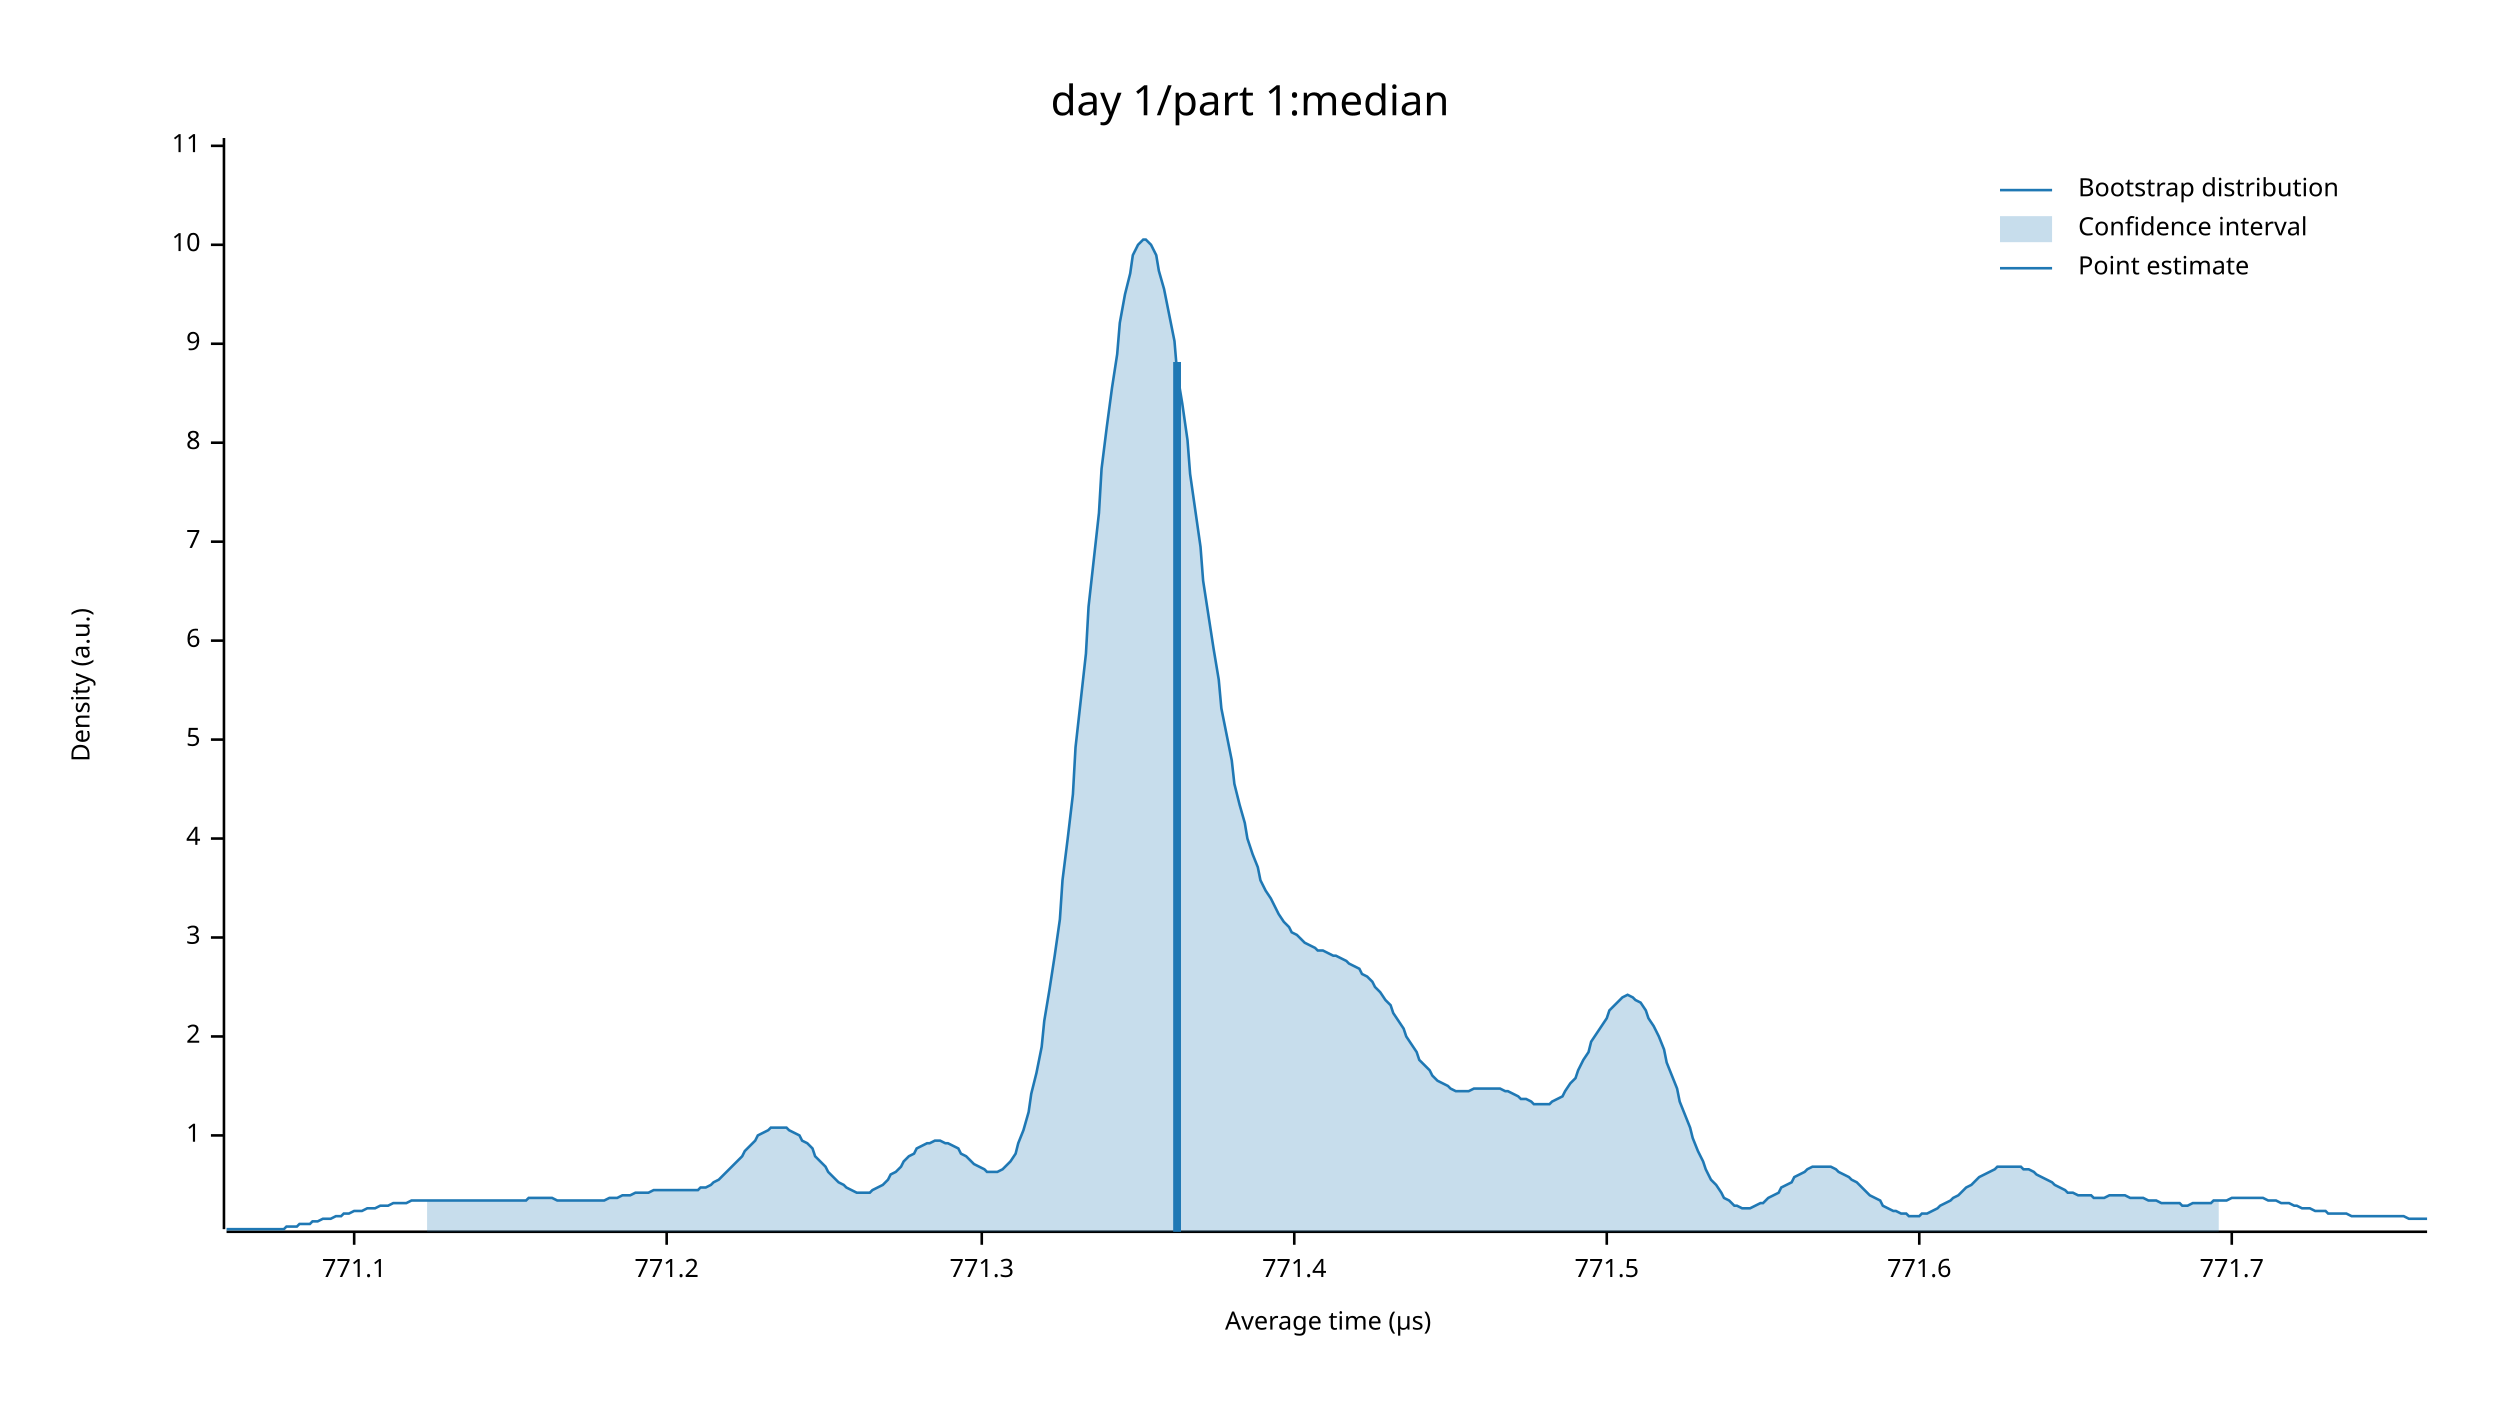
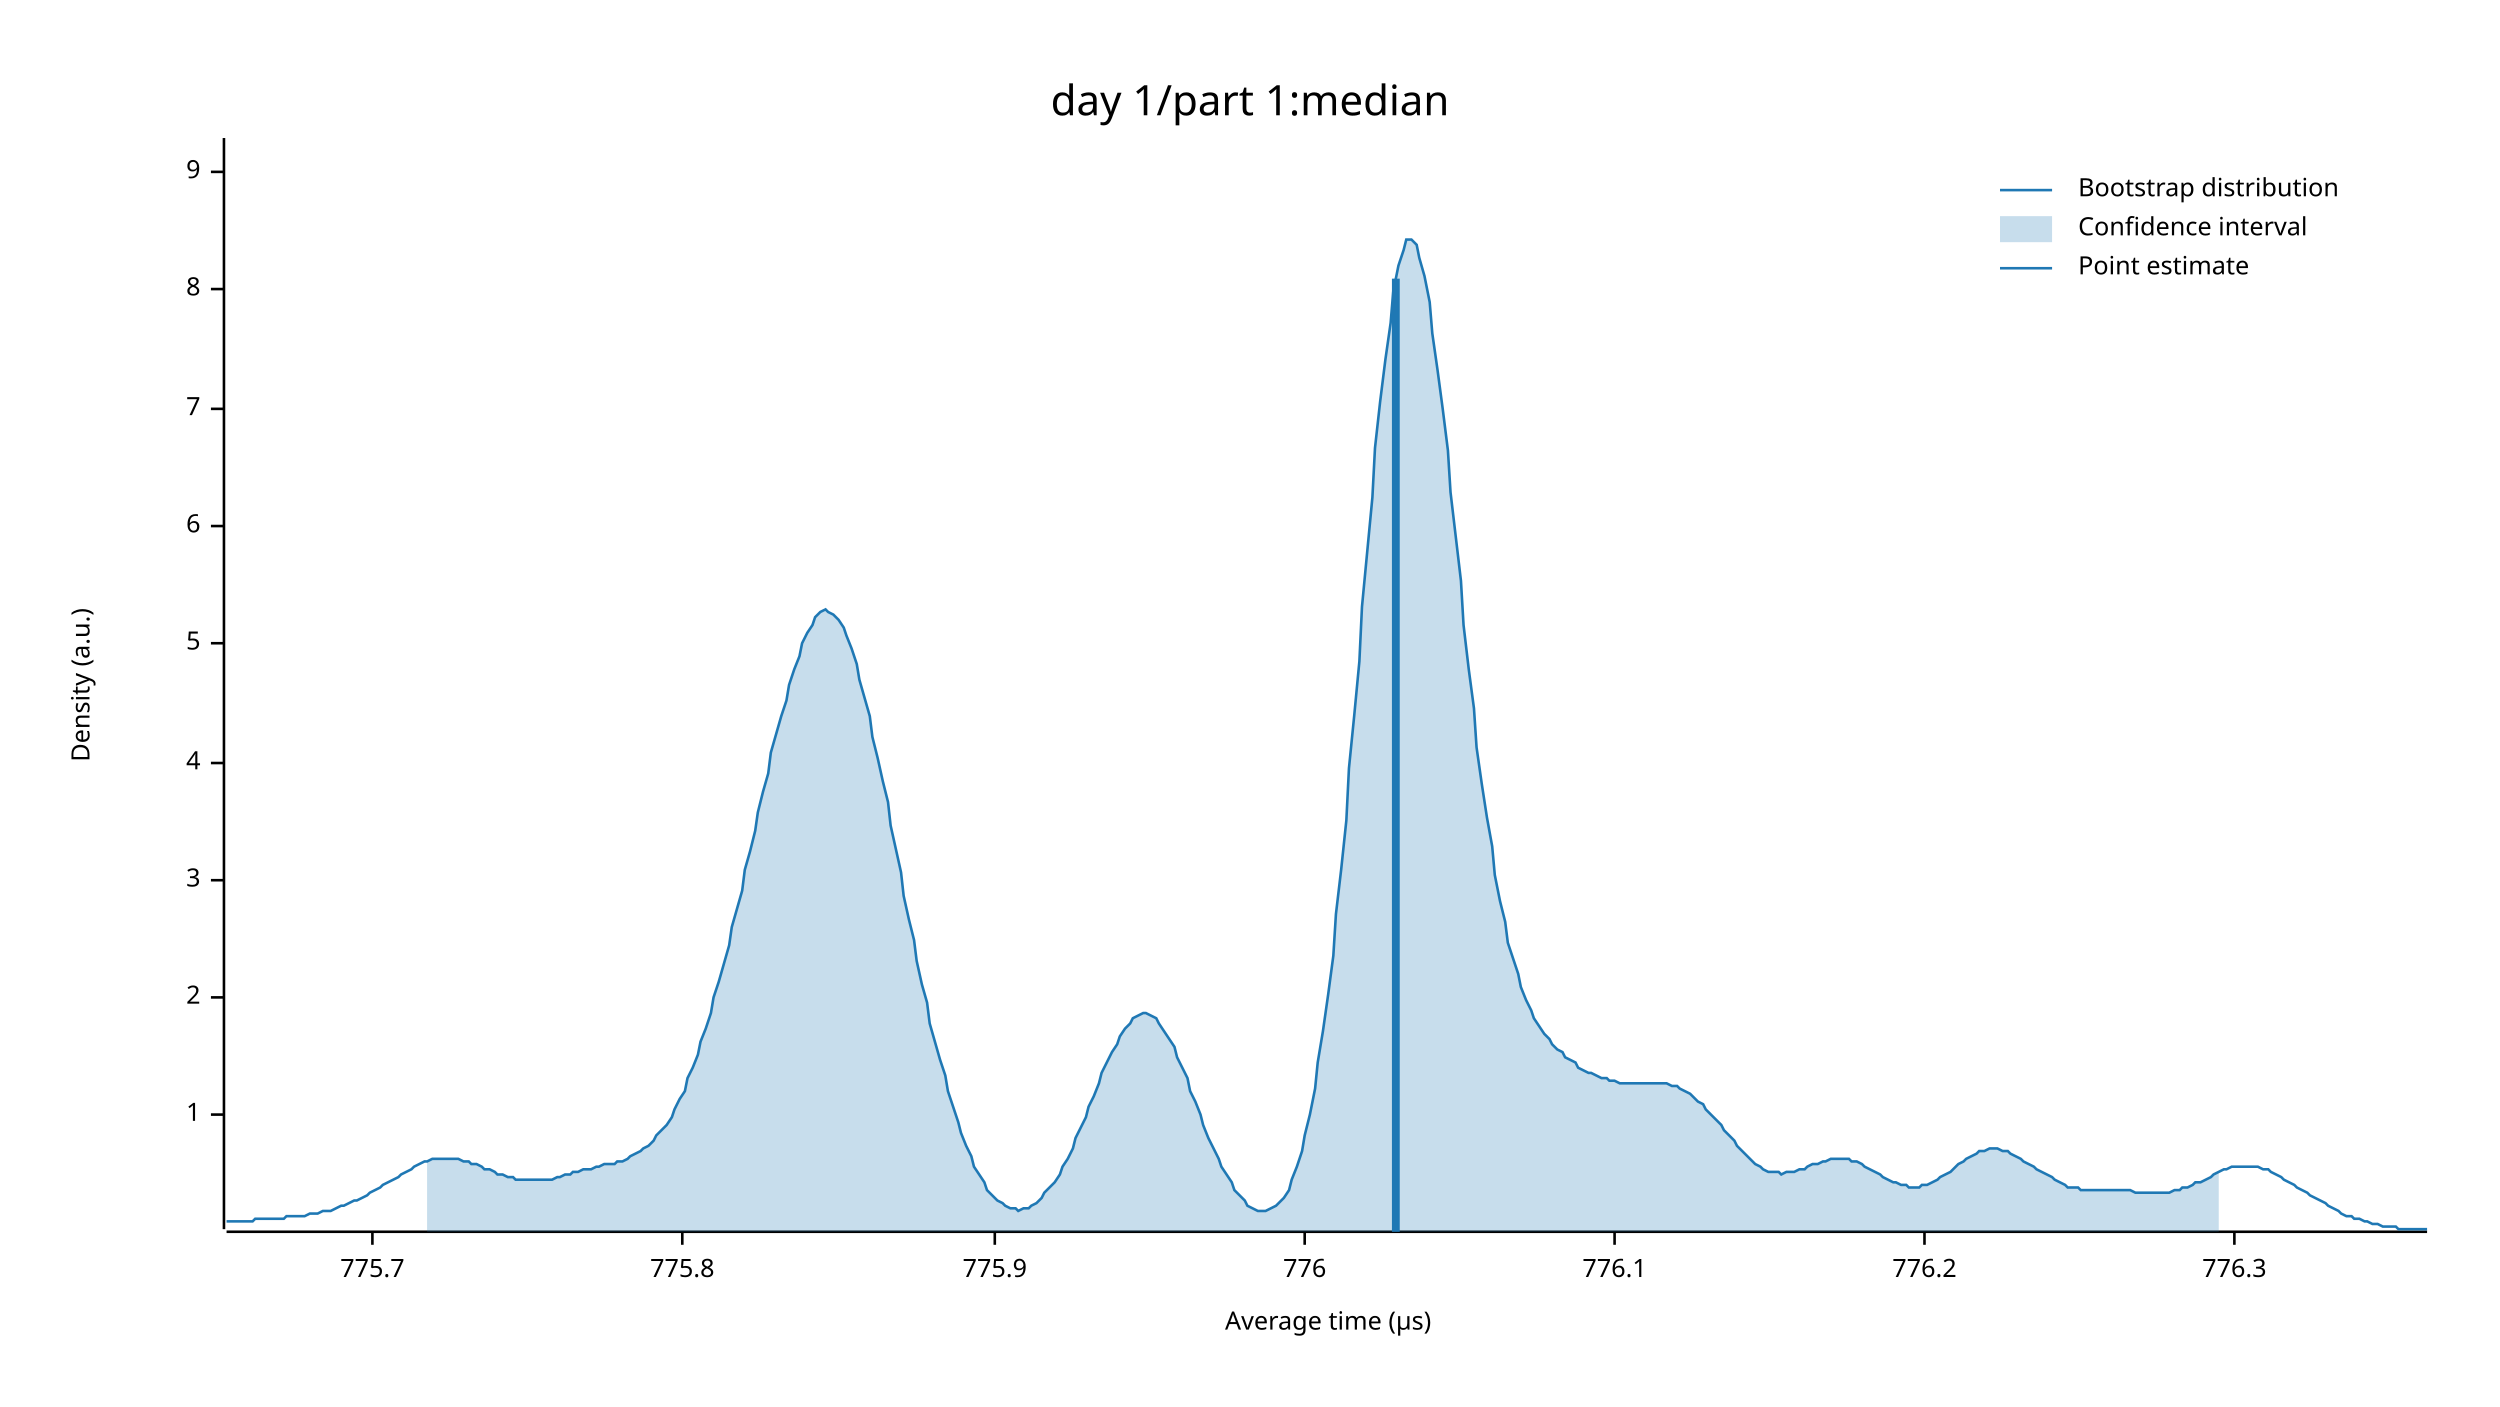
<svg xmlns="http://www.w3.org/2000/svg" width="960" height="540" viewBox="0 0 960 540">
  <text x="480" y="32" dy="0.76em" text-anchor="middle" font-family="sans-serif" font-size="16.129" opacity="1" fill="#000000">
day 1/part 1:median
</text>
  <text x="27" y="263" dy="0.76em" text-anchor="middle" font-family="sans-serif" font-size="9.677" opacity="1" fill="#000000" transform="rotate(270, 27, 263)">
Density (a.u.)
</text>
  <text x="510" y="513" dy="-0.5ex" text-anchor="middle" font-family="sans-serif" font-size="9.677" opacity="1" fill="#000000">
Average time (µs)
</text>
  <polyline fill="none" opacity="1" stroke="#000000" stroke-width="1" points="86,53 86,472 " />
-   <text x="77" y="436" dy="0.5ex" text-anchor="end" font-family="sans-serif" font-size="9.677" opacity="1" fill="#000000">
+   <text x="77" y="428" dy="0.5ex" text-anchor="end" font-family="sans-serif" font-size="9.677" opacity="1" fill="#000000">
1
</text>
-   <polyline fill="none" opacity="1" stroke="#000000" stroke-width="1" points="81,436 86,436 " />
-   <text x="77" y="398" dy="0.5ex" text-anchor="end" font-family="sans-serif" font-size="9.677" opacity="1" fill="#000000">
+   <polyline fill="none" opacity="1" stroke="#000000" stroke-width="1" points="81,428 86,428 " />
+   <text x="77" y="383" dy="0.5ex" text-anchor="end" font-family="sans-serif" font-size="9.677" opacity="1" fill="#000000">
2
</text>
-   <polyline fill="none" opacity="1" stroke="#000000" stroke-width="1" points="81,398 86,398 " />
-   <text x="77" y="360" dy="0.5ex" text-anchor="end" font-family="sans-serif" font-size="9.677" opacity="1" fill="#000000">
+   <polyline fill="none" opacity="1" stroke="#000000" stroke-width="1" points="81,383 86,383 " />
+   <text x="77" y="338" dy="0.5ex" text-anchor="end" font-family="sans-serif" font-size="9.677" opacity="1" fill="#000000">
3
</text>
-   <polyline fill="none" opacity="1" stroke="#000000" stroke-width="1" points="81,360 86,360 " />
-   <text x="77" y="322" dy="0.5ex" text-anchor="end" font-family="sans-serif" font-size="9.677" opacity="1" fill="#000000">
+   <polyline fill="none" opacity="1" stroke="#000000" stroke-width="1" points="81,338 86,338 " />
+   <text x="77" y="293" dy="0.5ex" text-anchor="end" font-family="sans-serif" font-size="9.677" opacity="1" fill="#000000">
4
</text>
-   <polyline fill="none" opacity="1" stroke="#000000" stroke-width="1" points="81,322 86,322 " />
-   <text x="77" y="284" dy="0.5ex" text-anchor="end" font-family="sans-serif" font-size="9.677" opacity="1" fill="#000000">
+   <polyline fill="none" opacity="1" stroke="#000000" stroke-width="1" points="81,293 86,293 " />
+   <text x="77" y="247" dy="0.5ex" text-anchor="end" font-family="sans-serif" font-size="9.677" opacity="1" fill="#000000">
5
</text>
-   <polyline fill="none" opacity="1" stroke="#000000" stroke-width="1" points="81,284 86,284 " />
-   <text x="77" y="246" dy="0.5ex" text-anchor="end" font-family="sans-serif" font-size="9.677" opacity="1" fill="#000000">
+   <polyline fill="none" opacity="1" stroke="#000000" stroke-width="1" points="81,247 86,247 " />
+   <text x="77" y="202" dy="0.5ex" text-anchor="end" font-family="sans-serif" font-size="9.677" opacity="1" fill="#000000">
6
</text>
-   <polyline fill="none" opacity="1" stroke="#000000" stroke-width="1" points="81,246 86,246 " />
-   <text x="77" y="208" dy="0.5ex" text-anchor="end" font-family="sans-serif" font-size="9.677" opacity="1" fill="#000000">
+   <polyline fill="none" opacity="1" stroke="#000000" stroke-width="1" points="81,202 86,202 " />
+   <text x="77" y="157" dy="0.5ex" text-anchor="end" font-family="sans-serif" font-size="9.677" opacity="1" fill="#000000">
7
</text>
-   <polyline fill="none" opacity="1" stroke="#000000" stroke-width="1" points="81,208 86,208 " />
-   <text x="77" y="170" dy="0.5ex" text-anchor="end" font-family="sans-serif" font-size="9.677" opacity="1" fill="#000000">
+   <polyline fill="none" opacity="1" stroke="#000000" stroke-width="1" points="81,157 86,157 " />
+   <text x="77" y="111" dy="0.5ex" text-anchor="end" font-family="sans-serif" font-size="9.677" opacity="1" fill="#000000">
8
</text>
-   <polyline fill="none" opacity="1" stroke="#000000" stroke-width="1" points="81,170 86,170 " />
-   <text x="77" y="132" dy="0.5ex" text-anchor="end" font-family="sans-serif" font-size="9.677" opacity="1" fill="#000000">
+   <polyline fill="none" opacity="1" stroke="#000000" stroke-width="1" points="81,111 86,111 " />
+   <text x="77" y="66" dy="0.5ex" text-anchor="end" font-family="sans-serif" font-size="9.677" opacity="1" fill="#000000">
9
</text>
-   <polyline fill="none" opacity="1" stroke="#000000" stroke-width="1" points="81,132 86,132 " />
-   <text x="77" y="94" dy="0.5ex" text-anchor="end" font-family="sans-serif" font-size="9.677" opacity="1" fill="#000000">
- 10
+   <polyline fill="none" opacity="1" stroke="#000000" stroke-width="1" points="81,66 86,66 " />
+   <polyline fill="none" opacity="1" stroke="#000000" stroke-width="1" points="87,473 932,473 " />
+   <text x="143" y="483" dy="0.76em" text-anchor="middle" font-family="sans-serif" font-size="9.677" opacity="1" fill="#000000">
+ 775.7
</text>
-   <polyline fill="none" opacity="1" stroke="#000000" stroke-width="1" points="81,94 86,94 " />
-   <text x="77" y="56" dy="0.5ex" text-anchor="end" font-family="sans-serif" font-size="9.677" opacity="1" fill="#000000">
- 11
+   <polyline fill="none" opacity="1" stroke="#000000" stroke-width="1" points="143,473 143,478 " />
+   <text x="262" y="483" dy="0.76em" text-anchor="middle" font-family="sans-serif" font-size="9.677" opacity="1" fill="#000000">
+ 775.8
</text>
-   <polyline fill="none" opacity="1" stroke="#000000" stroke-width="1" points="81,56 86,56 " />
-   <polyline fill="none" opacity="1" stroke="#000000" stroke-width="1" points="87,473 932,473 " />
-   <text x="136" y="483" dy="0.76em" text-anchor="middle" font-family="sans-serif" font-size="9.677" opacity="1" fill="#000000">
- 771.1
+   <polyline fill="none" opacity="1" stroke="#000000" stroke-width="1" points="262,473 262,478 " />
+   <text x="382" y="483" dy="0.76em" text-anchor="middle" font-family="sans-serif" font-size="9.677" opacity="1" fill="#000000">
+ 775.9
</text>
-   <polyline fill="none" opacity="1" stroke="#000000" stroke-width="1" points="136,473 136,478 " />
-   <text x="256" y="483" dy="0.76em" text-anchor="middle" font-family="sans-serif" font-size="9.677" opacity="1" fill="#000000">
- 771.2
+   <polyline fill="none" opacity="1" stroke="#000000" stroke-width="1" points="382,473 382,478 " />
+   <text x="501" y="483" dy="0.76em" text-anchor="middle" font-family="sans-serif" font-size="9.677" opacity="1" fill="#000000">
+ 776
</text>
-   <polyline fill="none" opacity="1" stroke="#000000" stroke-width="1" points="256,473 256,478 " />
-   <text x="377" y="483" dy="0.76em" text-anchor="middle" font-family="sans-serif" font-size="9.677" opacity="1" fill="#000000">
- 771.3
+   <polyline fill="none" opacity="1" stroke="#000000" stroke-width="1" points="501,473 501,478 " />
+   <text x="620" y="483" dy="0.76em" text-anchor="middle" font-family="sans-serif" font-size="9.677" opacity="1" fill="#000000">
+ 776.1
</text>
-   <polyline fill="none" opacity="1" stroke="#000000" stroke-width="1" points="377,473 377,478 " />
-   <text x="497" y="483" dy="0.76em" text-anchor="middle" font-family="sans-serif" font-size="9.677" opacity="1" fill="#000000">
- 771.4
+   <polyline fill="none" opacity="1" stroke="#000000" stroke-width="1" points="620,473 620,478 " />
+   <text x="739" y="483" dy="0.76em" text-anchor="middle" font-family="sans-serif" font-size="9.677" opacity="1" fill="#000000">
+ 776.2
</text>
-   <polyline fill="none" opacity="1" stroke="#000000" stroke-width="1" points="497,473 497,478 " />
-   <text x="617" y="483" dy="0.76em" text-anchor="middle" font-family="sans-serif" font-size="9.677" opacity="1" fill="#000000">
- 771.5
+   <polyline fill="none" opacity="1" stroke="#000000" stroke-width="1" points="739,473 739,478 " />
+   <text x="858" y="483" dy="0.76em" text-anchor="middle" font-family="sans-serif" font-size="9.677" opacity="1" fill="#000000">
+ 776.3
</text>
-   <polyline fill="none" opacity="1" stroke="#000000" stroke-width="1" points="617,473 617,478 " />
-   <text x="737" y="483" dy="0.76em" text-anchor="middle" font-family="sans-serif" font-size="9.677" opacity="1" fill="#000000">
- 771.6
- </text>
-   <polyline fill="none" opacity="1" stroke="#000000" stroke-width="1" points="737,473 737,478 " />
-   <text x="857" y="483" dy="0.76em" text-anchor="middle" font-family="sans-serif" font-size="9.677" opacity="1" fill="#000000">
- 771.7
- </text>
-   <polyline fill="none" opacity="1" stroke="#000000" stroke-width="1" points="857,473 857,478 " />
-   <polyline fill="none" opacity="1" stroke="#1F78B4" stroke-width="1" points="87,472 88,472 90,472 92,472 93,472 95,472 97,472 98,472 100,472 102,472 103,472 105,472 107,472 109,472 110,471 112,471 114,471 115,470 117,470 119,470 120,469 122,469 124,468 125,468 127,468 129,467 131,467 132,466 134,466 136,465 137,465 139,465 141,464 142,464 144,464 146,463 147,463 149,463 151,462 153,462 154,462 156,462 158,461 159,461 161,461 163,461 164,461 166,461 168,461 169,461 171,461 173,461 175,461 176,461 178,461 180,461 181,461 183,461 185,461 186,461 188,461 190,461 191,461 193,461 195,461 197,461 198,461 200,461 202,461 203,460 205,460 207,460 208,460 210,460 212,460 214,461 215,461 217,461 219,461 220,461 222,461 224,461 225,461 227,461 229,461 230,461 232,461 234,460 236,460 237,460 239,459 241,459 242,459 244,458 246,458 247,458 249,458 251,457 252,457 254,457 256,457 258,457 259,457 261,457 263,457 264,457 266,457 268,457 269,456 271,456 273,455 274,454 276,453 278,451 280,449 281,448 283,446 285,444 286,442 288,440 290,438 291,436 293,435 295,434 296,433 298,433 300,433 302,433 303,434 305,435 307,436 308,438 310,439 312,441 313,444 315,446 317,448 318,450 320,452 322,454 324,455 325,456 327,457 329,458 330,458 332,458 334,458 335,457 337,456 339,455 341,453 342,451 344,450 346,448 347,446 349,444 351,443 352,441 354,440 356,439 357,439 359,438 361,438 363,439 364,439 366,440 368,441 369,443 371,444 373,446 374,447 376,448 378,449 379,450 381,450 383,450 385,449 386,448 388,446 390,443 391,439 393,434 395,427 396,420 398,412 400,402 401,392 403,380 405,367 407,353 408,338 410,322 412,305 413,287 415,269 417,251 418,233 420,215 422,197 423,180 425,164 427,149 429,136 430,124 432,113 434,105 435,98 437,94 439,92 440,92 442,94 444,98 445,104 447,111 449,121 451,131 452,143 454,155 456,169 457,182 459,196 461,210 462,223 464,236 466,249 468,261 469,272 471,282 473,292 474,301 476,309 478,316 479,322 481,328 483,333 484,338 486,342 488,345 490,349 491,351 493,354 495,356 496,358 498,359 500,361 501,362 503,363 505,364 506,365 508,365 510,366 512,367 513,367 515,368 517,369 518,370 520,371 522,372 523,374 525,375 527,377 528,379 530,381 532,384 534,386 535,389 537,392 539,395 540,398 542,401 544,404 545,407 547,409 549,411 550,413 552,415 554,416 556,417 557,418 559,419 561,419 562,419 564,419 566,418 567,418 569,418 571,418 573,418 574,418 576,418 578,419 579,419 581,420 583,421 584,422 586,422 588,423 589,424 591,424 593,424 595,424 596,423 598,422 600,421 601,419 603,416 605,414 606,411 608,407 610,404 611,400 613,397 615,394 617,391 618,388 620,386 622,384 623,383 625,382 627,383 628,384 630,385 632,388 633,391 635,394 637,398 639,403 640,408 642,413 644,418 645,423 647,428 649,433 650,437 652,442 654,446 655,449 657,453 659,455 661,458 662,460 664,461 666,463 667,463 669,464 671,464 672,464 674,463 676,462 677,462 679,460 681,459 683,458 684,456 686,455 688,454 689,452 691,451 693,450 694,449 696,448 698,448 700,448 701,448 703,448 705,449 706,450 708,451 710,452 711,453 713,454 715,456 716,457 718,459 720,460 722,461 723,463 725,464 727,465 728,465 730,466 732,466 733,467 735,467 737,467 738,466 740,466 742,465 744,464 745,463 747,462 749,461 750,460 752,459 754,457 755,456 757,455 759,453 760,452 762,451 764,450 766,449 767,448 769,448 771,448 772,448 774,448 776,448 777,449 779,449 781,450 782,451 784,452 786,453 788,454 789,455 791,456 793,457 794,458 796,458 798,459 799,459 801,459 803,459 804,460 806,460 808,460 810,459 811,459 813,459 815,459 816,459 818,460 820,460 821,460 823,460 825,461 827,461 828,461 830,462 832,462 833,462 835,462 837,462 838,463 840,463 842,462 843,462 845,462 847,462 849,462 850,461 852,461 854,461 855,461 857,460 859,460 860,460 862,460 864,460 865,460 867,460 869,460 871,461 872,461 874,461 876,462 877,462 879,462 881,463 882,463 884,464 886,464 887,464 889,465 891,465 893,465 894,466 896,466 898,466 899,466 901,466 903,467 904,467 906,467 908,467 909,467 911,467 913,467 915,467 916,467 918,467 920,467 921,467 923,467 925,468 926,468 928,468 930,468 932,468 " />
-   <polygon opacity="0.25" fill="#1F78B4" points="164,461 166,461 168,461 169,461 171,461 173,461 175,461 176,461 178,461 180,461 181,461 183,461 185,461 186,461 188,461 190,461 191,461 193,461 195,461 197,461 198,461 200,461 202,461 203,460 205,460 207,460 208,460 210,460 212,460 214,461 215,461 217,461 219,461 220,461 222,461 224,461 225,461 227,461 229,461 230,461 232,461 234,460 236,460 237,460 239,459 241,459 242,459 244,458 246,458 247,458 249,458 251,457 252,457 254,457 256,457 258,457 259,457 261,457 263,457 264,457 266,457 268,457 269,456 271,456 273,455 274,454 276,453 278,451 280,449 281,448 283,446 285,444 286,442 288,440 290,438 291,436 293,435 295,434 296,433 298,433 300,433 302,433 303,434 305,435 307,436 308,438 310,439 312,441 313,444 315,446 317,448 318,450 320,452 322,454 324,455 325,456 327,457 329,458 330,458 332,458 334,458 335,457 337,456 339,455 341,453 342,451 344,450 346,448 347,446 349,444 351,443 352,441 354,440 356,439 357,439 359,438 361,438 363,439 364,439 366,440 368,441 369,443 371,444 373,446 374,447 376,448 378,449 379,450 381,450 383,450 385,449 386,448 388,446 390,443 391,439 393,434 395,427 396,420 398,412 400,402 401,392 403,380 405,367 407,353 408,338 410,322 412,305 413,287 415,269 417,251 418,233 420,215 422,197 423,180 425,164 427,149 429,136 430,124 432,113 434,105 435,98 437,94 439,92 440,92 442,94 444,98 445,104 447,111 449,121 451,131 452,143 454,155 456,169 457,182 459,196 461,210 462,223 464,236 466,249 468,261 469,272 471,282 473,292 474,301 476,309 478,316 479,322 481,328 483,333 484,338 486,342 488,345 490,349 491,351 493,354 495,356 496,358 498,359 500,361 501,362 503,363 505,364 506,365 508,365 510,366 512,367 513,367 515,368 517,369 518,370 520,371 522,372 523,374 525,375 527,377 528,379 530,381 532,384 534,386 535,389 537,392 539,395 540,398 542,401 544,404 545,407 547,409 549,411 550,413 552,415 554,416 556,417 557,418 559,419 561,419 562,419 564,419 566,418 567,418 569,418 571,418 573,418 574,418 576,418 578,419 579,419 581,420 583,421 584,422 586,422 588,423 589,424 591,424 593,424 595,424 596,423 598,422 600,421 601,419 603,416 605,414 606,411 608,407 610,404 611,400 613,397 615,394 617,391 618,388 620,386 622,384 623,383 625,382 627,383 628,384 630,385 632,388 633,391 635,394 637,398 639,403 640,408 642,413 644,418 645,423 647,428 649,433 650,437 652,442 654,446 655,449 657,453 659,455 661,458 662,460 664,461 666,463 667,463 669,464 671,464 672,464 674,463 676,462 677,462 679,460 681,459 683,458 684,456 686,455 688,454 689,452 691,451 693,450 694,449 696,448 698,448 700,448 701,448 703,448 705,449 706,450 708,451 710,452 711,453 713,454 715,456 716,457 718,459 720,460 722,461 723,463 725,464 727,465 728,465 730,466 732,466 733,467 735,467 737,467 738,466 740,466 742,465 744,464 745,463 747,462 749,461 750,460 752,459 754,457 755,456 757,455 759,453 760,452 762,451 764,450 766,449 767,448 769,448 771,448 772,448 774,448 776,448 777,449 779,449 781,450 782,451 784,452 786,453 788,454 789,455 791,456 793,457 794,458 796,458 798,459 799,459 801,459 803,459 804,460 806,460 808,460 810,459 811,459 813,459 815,459 816,459 818,460 820,460 821,460 823,460 825,461 827,461 828,461 830,462 832,462 833,462 835,462 837,462 838,463 840,463 842,462 843,462 845,462 847,462 849,462 850,461 852,461 852,473 164,473 " />
-   <polyline fill="none" opacity="1" stroke="#1F78B4" stroke-width="3" points="452,473 452,139 " />
+   <polyline fill="none" opacity="1" stroke="#000000" stroke-width="1" points="858,473 858,478 " />
+   <polyline fill="none" opacity="1" stroke="#1F78B4" stroke-width="1" points="87,469 88,469 90,469 92,469 93,469 95,469 97,469 98,468 100,468 102,468 103,468 105,468 107,468 109,468 110,467 112,467 114,467 115,467 117,467 119,466 120,466 122,466 124,465 125,465 127,465 129,464 131,463 132,463 134,462 136,461 137,461 139,460 141,459 142,458 144,457 146,456 147,455 149,454 151,453 153,452 154,451 156,450 158,449 159,448 161,447 163,446 164,446 166,445 168,445 169,445 171,445 173,445 175,445 176,445 178,446 180,446 181,447 183,447 185,448 186,449 188,449 190,450 191,451 193,451 195,452 197,452 198,453 200,453 202,453 203,453 205,453 207,453 208,453 210,453 212,453 214,452 215,452 217,451 219,451 220,450 222,450 224,449 225,449 227,449 229,448 230,448 232,447 234,447 236,447 237,446 239,446 241,445 242,444 244,443 246,442 247,441 249,440 251,438 252,436 254,434 256,432 258,429 259,426 261,422 263,419 264,414 266,410 268,405 269,400 271,395 273,389 274,383 276,377 278,370 280,363 281,356 283,349 285,342 286,334 288,327 290,319 291,312 293,304 295,297 296,289 298,282 300,275 302,269 303,263 305,257 307,252 308,247 310,243 312,240 313,237 315,235 317,234 318,235 320,236 322,238 324,241 325,244 327,249 329,255 330,261 332,268 334,275 335,283 337,291 339,300 341,308 342,317 344,326 346,335 347,344 349,353 351,361 352,369 354,378 356,385 357,393 359,400 361,407 363,413 364,419 366,425 368,431 369,435 371,440 373,444 374,448 376,451 378,454 379,457 381,459 383,461 385,462 386,463 388,464 390,464 391,465 393,464 395,464 396,463 398,462 400,460 401,458 403,456 405,454 407,451 408,448 410,445 412,441 413,437 415,433 417,429 418,425 420,421 422,416 423,412 425,408 427,404 429,401 430,398 432,395 434,393 435,391 437,390 439,389 440,389 442,390 444,391 445,393 447,396 449,399 451,402 452,406 454,410 456,414 457,419 459,423 461,428 462,432 464,437 466,441 468,445 469,448 471,451 473,454 474,457 476,459 478,461 479,463 481,464 483,465 484,465 486,465 488,464 490,463 491,462 493,460 495,457 496,453 498,448 500,442 501,436 503,428 505,418 506,408 508,396 510,382 512,367 513,351 515,334 517,315 518,295 520,275 522,254 523,233 525,212 527,191 528,172 530,154 532,138 534,124 535,112 537,102 539,96 540,92 542,92 544,94 545,99 547,106 549,116 550,128 552,142 554,157 556,173 557,189 559,206 561,223 562,240 564,257 566,272 567,287 569,301 571,314 573,325 574,336 576,346 578,354 579,362 581,368 583,374 584,379 586,384 588,388 589,391 591,394 593,397 595,399 596,401 598,403 600,404 601,406 603,407 605,408 606,410 608,411 610,412 611,412 613,413 615,414 617,414 618,415 620,415 622,416 623,416 625,416 627,416 628,416 630,416 632,416 633,416 635,416 637,416 639,416 640,416 642,417 644,417 645,418 647,419 649,420 650,421 652,423 654,424 655,426 657,428 659,430 661,432 662,434 664,436 666,438 667,440 669,442 671,444 672,445 674,447 676,448 677,449 679,450 681,450 683,450 684,451 686,450 688,450 689,450 691,449 693,449 694,448 696,447 698,447 700,446 701,446 703,445 705,445 706,445 708,445 710,445 711,446 713,446 715,447 716,448 718,449 720,450 722,451 723,452 725,453 727,454 728,454 730,455 732,455 733,456 735,456 737,456 738,455 740,455 742,454 744,453 745,452 747,451 749,450 750,449 752,447 754,446 755,445 757,444 759,443 760,442 762,442 764,441 766,441 767,441 769,442 771,442 772,443 774,444 776,445 777,446 779,447 781,448 782,449 784,450 786,451 788,452 789,453 791,454 793,455 794,456 796,456 798,456 799,457 801,457 803,457 804,457 806,457 808,457 810,457 811,457 813,457 815,457 816,457 818,457 820,458 821,458 823,458 825,458 827,458 828,458 830,458 832,458 833,458 835,457 837,457 838,456 840,456 842,455 843,454 845,454 847,453 849,452 850,451 852,450 854,449 855,449 857,448 859,448 860,448 862,448 864,448 865,448 867,448 869,449 871,449 872,450 874,451 876,452 877,453 879,454 881,455 882,456 884,457 886,458 887,459 889,460 891,461 893,462 894,463 896,464 898,465 899,466 901,467 903,467 904,468 906,468 908,469 909,469 911,470 913,470 915,471 916,471 918,471 920,471 921,472 923,472 925,472 926,472 928,472 930,472 932,472 " />
+   <polygon opacity="0.25" fill="#1F78B4" points="164,446 166,445 168,445 169,445 171,445 173,445 175,445 176,445 178,446 180,446 181,447 183,447 185,448 186,449 188,449 190,450 191,451 193,451 195,452 197,452 198,453 200,453 202,453 203,453 205,453 207,453 208,453 210,453 212,453 214,452 215,452 217,451 219,451 220,450 222,450 224,449 225,449 227,449 229,448 230,448 232,447 234,447 236,447 237,446 239,446 241,445 242,444 244,443 246,442 247,441 249,440 251,438 252,436 254,434 256,432 258,429 259,426 261,422 263,419 264,414 266,410 268,405 269,400 271,395 273,389 274,383 276,377 278,370 280,363 281,356 283,349 285,342 286,334 288,327 290,319 291,312 293,304 295,297 296,289 298,282 300,275 302,269 303,263 305,257 307,252 308,247 310,243 312,240 313,237 315,235 317,234 318,235 320,236 322,238 324,241 325,244 327,249 329,255 330,261 332,268 334,275 335,283 337,291 339,300 341,308 342,317 344,326 346,335 347,344 349,353 351,361 352,369 354,378 356,385 357,393 359,400 361,407 363,413 364,419 366,425 368,431 369,435 371,440 373,444 374,448 376,451 378,454 379,457 381,459 383,461 385,462 386,463 388,464 390,464 391,465 393,464 395,464 396,463 398,462 400,460 401,458 403,456 405,454 407,451 408,448 410,445 412,441 413,437 415,433 417,429 418,425 420,421 422,416 423,412 425,408 427,404 429,401 430,398 432,395 434,393 435,391 437,390 439,389 440,389 442,390 444,391 445,393 447,396 449,399 451,402 452,406 454,410 456,414 457,419 459,423 461,428 462,432 464,437 466,441 468,445 469,448 471,451 473,454 474,457 476,459 478,461 479,463 481,464 483,465 484,465 486,465 488,464 490,463 491,462 493,460 495,457 496,453 498,448 500,442 501,436 503,428 505,418 506,408 508,396 510,382 512,367 513,351 515,334 517,315 518,295 520,275 522,254 523,233 525,212 527,191 528,172 530,154 532,138 534,124 535,112 537,102 539,96 540,92 542,92 544,94 545,99 547,106 549,116 550,128 552,142 554,157 556,173 557,189 559,206 561,223 562,240 564,257 566,272 567,287 569,301 571,314 573,325 574,336 576,346 578,354 579,362 581,368 583,374 584,379 586,384 588,388 589,391 591,394 593,397 595,399 596,401 598,403 600,404 601,406 603,407 605,408 606,410 608,411 610,412 611,412 613,413 615,414 617,414 618,415 620,415 622,416 623,416 625,416 627,416 628,416 630,416 632,416 633,416 635,416 637,416 639,416 640,416 642,417 644,417 645,418 647,419 649,420 650,421 652,423 654,424 655,426 657,428 659,430 661,432 662,434 664,436 666,438 667,440 669,442 671,444 672,445 674,447 676,448 677,449 679,450 681,450 683,450 684,451 686,450 688,450 689,450 691,449 693,449 694,448 696,447 698,447 700,446 701,446 703,445 705,445 706,445 708,445 710,445 711,446 713,446 715,447 716,448 718,449 720,450 722,451 723,452 725,453 727,454 728,454 730,455 732,455 733,456 735,456 737,456 738,455 740,455 742,454 744,453 745,452 747,451 749,450 750,449 752,447 754,446 755,445 757,444 759,443 760,442 762,442 764,441 766,441 767,441 769,442 771,442 772,443 774,444 776,445 777,446 779,447 781,448 782,449 784,450 786,451 788,452 789,453 791,454 793,455 794,456 796,456 798,456 799,457 801,457 803,457 804,457 806,457 808,457 810,457 811,457 813,457 815,457 816,457 818,457 820,458 821,458 823,458 825,458 827,458 828,458 830,458 832,458 833,458 835,457 837,457 838,456 840,456 842,455 843,454 845,454 847,453 849,452 850,451 852,450 852,473 164,473 " />
+   <polyline fill="none" opacity="1" stroke="#1F78B4" stroke-width="3" points="536,473 536,107 " />
  <text x="798" y="68" dy="0.76em" text-anchor="start" font-family="sans-serif" font-size="9.677" opacity="1" fill="#000000">
Bootstrap distribution
</text>
  <text x="798" y="83" dy="0.76em" text-anchor="start" font-family="sans-serif" font-size="9.677" opacity="1" fill="#000000">
Confidence interval
</text>
  <text x="798" y="98" dy="0.76em" text-anchor="start" font-family="sans-serif" font-size="9.677" opacity="1" fill="#000000">
Point estimate
</text>
  <polyline fill="none" opacity="1" stroke="#1F78B4" stroke-width="1" points="768,73 788,73 " />
  <rect x="768" y="83" width="20" height="10" opacity="0.25" fill="#1F78B4" stroke="none" />
  <polyline fill="none" opacity="1" stroke="#1F78B4" stroke-width="1" points="768,103 788,103 " />
</svg>
